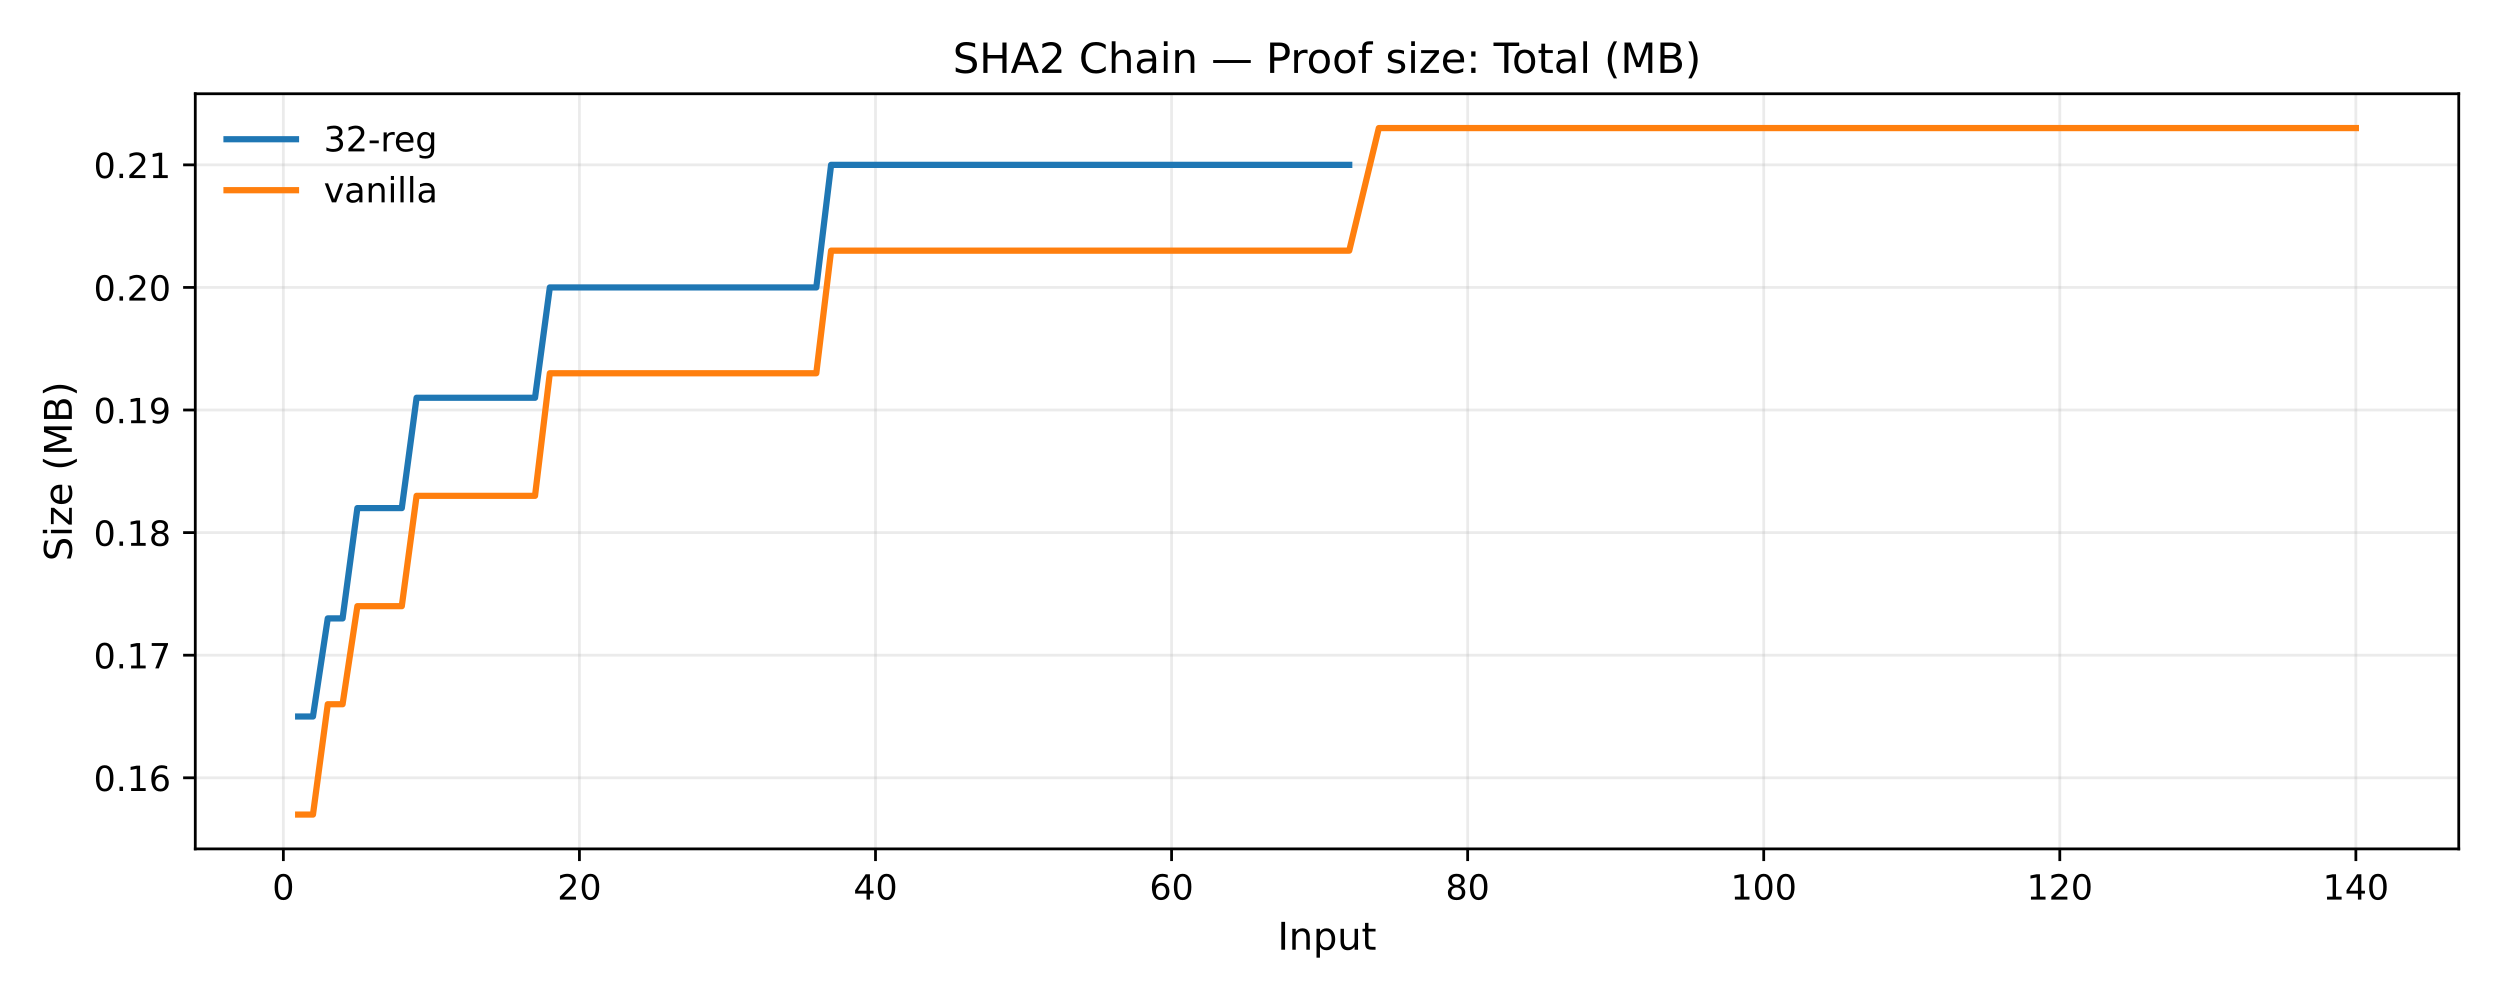
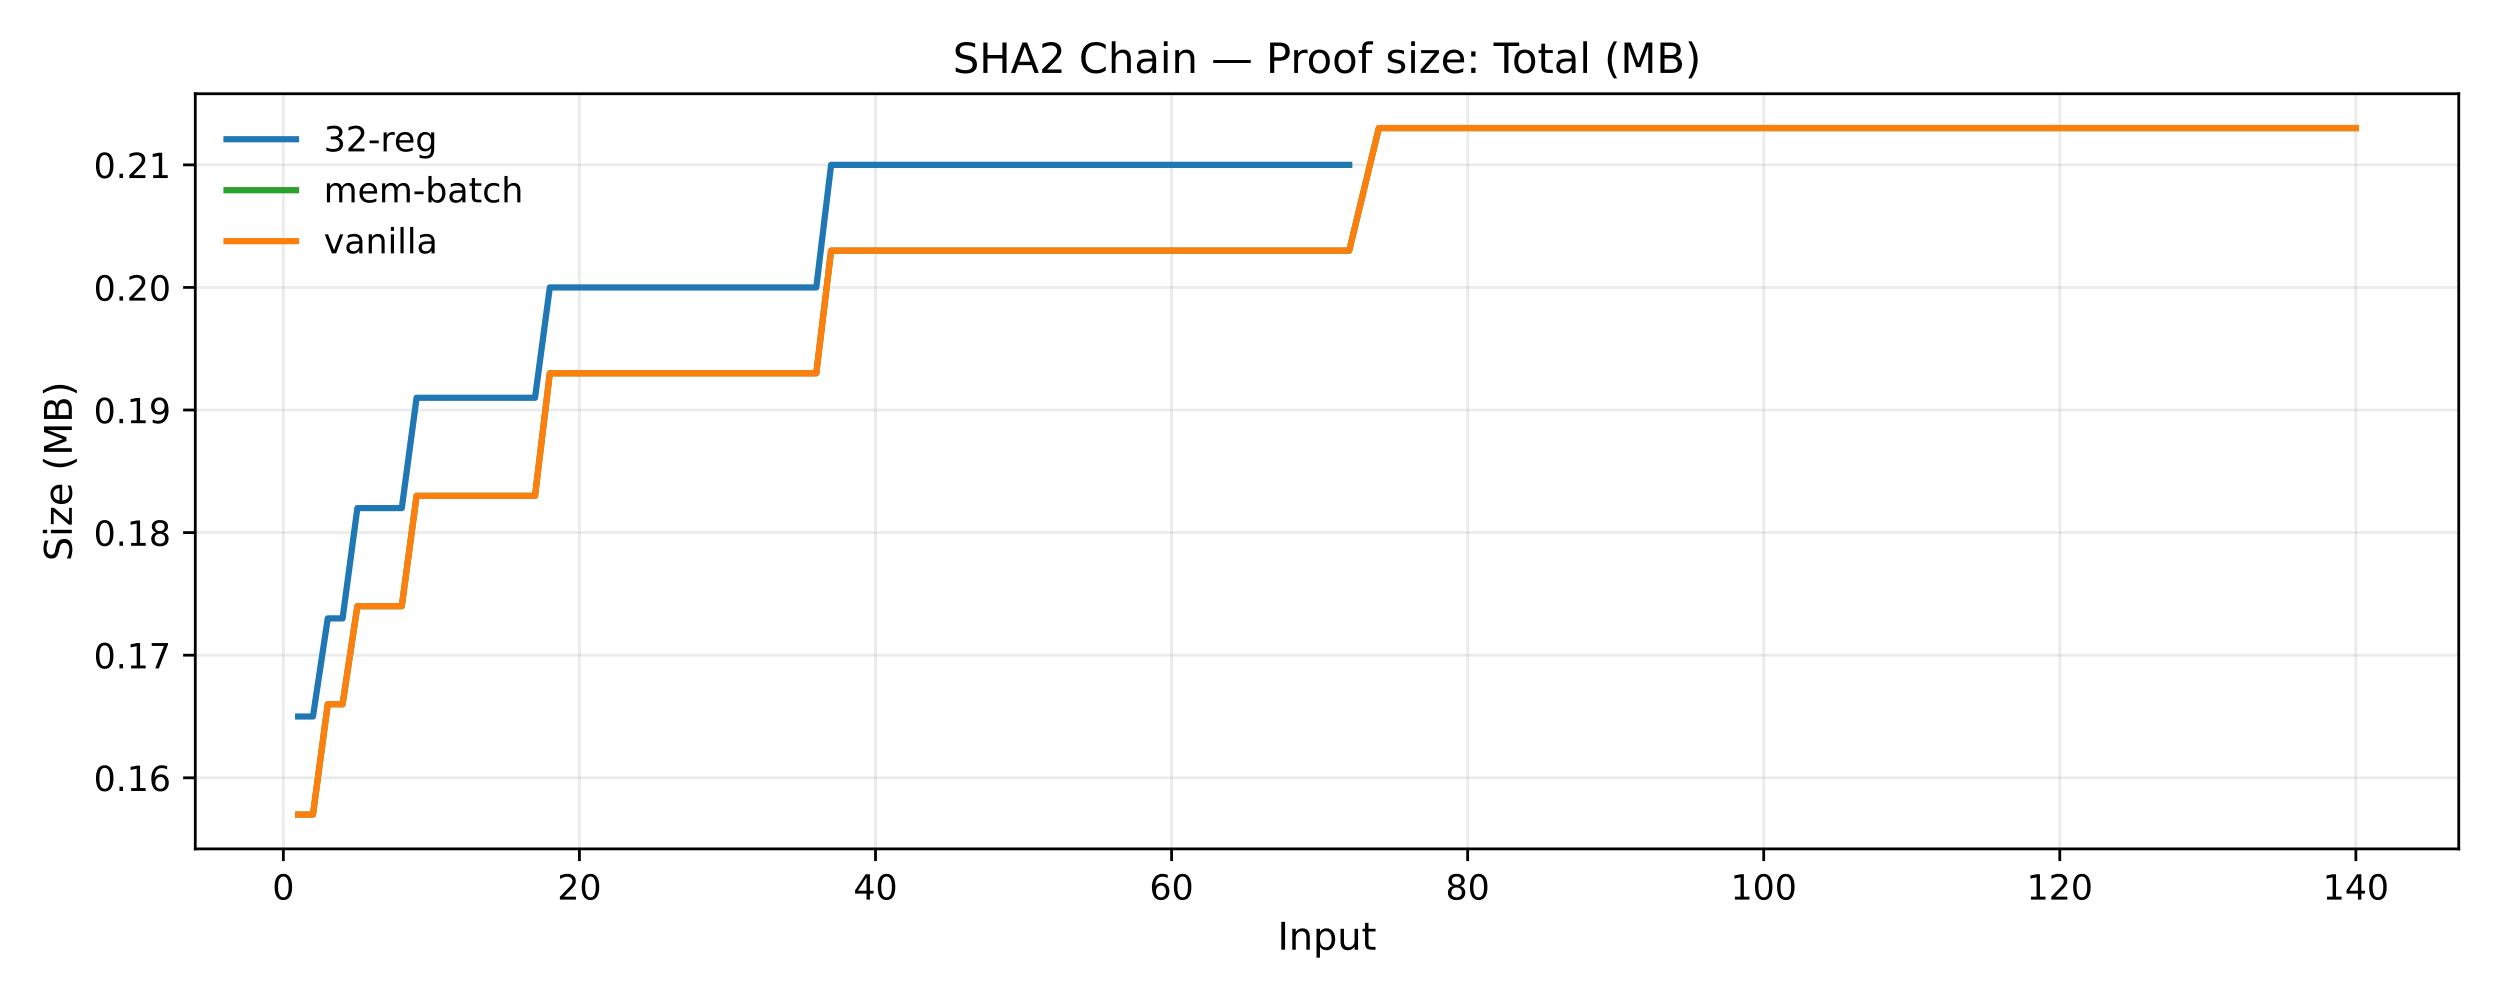
<svg xmlns="http://www.w3.org/2000/svg" xmlns:xlink="http://www.w3.org/1999/xlink" width="720pt" height="288pt" viewBox="0 0 720 288" version="1.1">
  <defs>
    <style type="text/css">*{stroke-linejoin: round; stroke-linecap: butt}</style>
  </defs>
  <g id="figure_1">
    <g id="patch_1">
      <path d="M 0 288  L 720 288  L 720 0  L 0 0  z " style="fill: #ffffff" />
    </g>
    <g id="axes_1">
      <g id="patch_2">
        <path d="M 56.24 244.48  L 708.12 244.48  L 708.12 27  L 56.24 27  z " style="fill: #ffffff" />
      </g>
      <g id="matplotlib.axis_1">
        <g id="xtick_1">
          <g id="line2d_1">
-             <path d="M 81.607 244.48  L 81.607 27  " clip-path="url(#pc85ba1d9b6)" style="fill: none; stroke: #b0b0b0; stroke-opacity: 0.25; stroke-width: 0.8; stroke-linecap: square" />
+             <path d="M 81.607 244.48  L 81.607 27  " clip-path="url(#pb0a3f35565)" style="fill: none; stroke: #b0b0b0; stroke-opacity: 0.25; stroke-width: 0.8; stroke-linecap: square" />
          </g>
          <g id="line2d_2">
            <defs>
-               <path id="m4082e21db7" d="M 0 0  L 0 3.5  " style="stroke: #000000; stroke-width: 0.8" />
-             </defs>
-             <g>
-               <use xlink:href="#m4082e21db7" x="81.607" y="244.48" style="stroke: #000000; stroke-width: 0.8" />
+               <path id="mce5a89a8a6" d="M 0 0  L 0 3.5  " style="stroke: #000000; stroke-width: 0.8" />
+             </defs>
+             <g>
+               <use xlink:href="#mce5a89a8a6" x="81.607" y="244.48" style="stroke: #000000; stroke-width: 0.8" />
            </g>
          </g>
          <g id="text_1">
            <g transform="translate(78.42622 259.0784) scale(0.1 -0.1)">
              <defs>
                <path id="DejaVuSans-30" d="M 2034 4250  Q 1547 4250 1301 3770  Q 1056 3291 1056 2328  Q 1056 1369 1301 889  Q 1547 409 2034 409  Q 2525 409 2770 889  Q 3016 1369 3016 2328  Q 3016 3291 2770 3770  Q 2525 4250 2034 4250  z M 2034 4750  Q 2819 4750 3233 4129  Q 3647 3509 3647 2328  Q 3647 1150 3233 529  Q 2819 -91 2034 -91  Q 1250 -91 836 529  Q 422 1150 422 2328  Q 422 3509 836 4129  Q 1250 4750 2034 4750  z " transform="scale(0.015625)" />
              </defs>
              <use xlink:href="#DejaVuSans-30" />
            </g>
          </g>
        </g>
        <g id="xtick_2">
          <g id="line2d_3">
-             <path d="M 166.876 244.48  L 166.876 27  " clip-path="url(#pc85ba1d9b6)" style="fill: none; stroke: #b0b0b0; stroke-opacity: 0.25; stroke-width: 0.8; stroke-linecap: square" />
+             <path d="M 166.876 244.48  L 166.876 27  " clip-path="url(#pb0a3f35565)" style="fill: none; stroke: #b0b0b0; stroke-opacity: 0.25; stroke-width: 0.8; stroke-linecap: square" />
          </g>
          <g id="line2d_4">
            <g>
-               <use xlink:href="#m4082e21db7" x="166.876" y="244.48" style="stroke: #000000; stroke-width: 0.8" />
+               <use xlink:href="#mce5a89a8a6" x="166.876" y="244.48" style="stroke: #000000; stroke-width: 0.8" />
            </g>
          </g>
          <g id="text_2">
            <g transform="translate(160.5138 259.0784) scale(0.1 -0.1)">
              <defs>
                <path id="DejaVuSans-32" d="M 1228 531  L 3431 531  L 3431 0  L 469 0  L 469 531  Q 828 903 1448 1529  Q 2069 2156 2228 2338  Q 2531 2678 2651 2914  Q 2772 3150 2772 3378  Q 2772 3750 2511 3984  Q 2250 4219 1831 4219  Q 1534 4219 1204 4116  Q 875 4013 500 3803  L 500 4441  Q 881 4594 1212 4672  Q 1544 4750 1819 4750  Q 2544 4750 2975 4387  Q 3406 4025 3406 3419  Q 3406 3131 3298 2873  Q 3191 2616 2906 2266  Q 2828 2175 2409 1742  Q 1991 1309 1228 531  z " transform="scale(0.015625)" />
              </defs>
              <use xlink:href="#DejaVuSans-32" />
              <use xlink:href="#DejaVuSans-30" transform="translate(63.62305 0)" />
            </g>
          </g>
        </g>
        <g id="xtick_3">
          <g id="line2d_5">
-             <path d="M 252.145 244.48  L 252.145 27  " clip-path="url(#pc85ba1d9b6)" style="fill: none; stroke: #b0b0b0; stroke-opacity: 0.25; stroke-width: 0.8; stroke-linecap: square" />
+             <path d="M 252.145 244.48  L 252.145 27  " clip-path="url(#pb0a3f35565)" style="fill: none; stroke: #b0b0b0; stroke-opacity: 0.25; stroke-width: 0.8; stroke-linecap: square" />
          </g>
          <g id="line2d_6">
            <g>
-               <use xlink:href="#m4082e21db7" x="252.145" y="244.48" style="stroke: #000000; stroke-width: 0.8" />
+               <use xlink:href="#mce5a89a8a6" x="252.145" y="244.48" style="stroke: #000000; stroke-width: 0.8" />
            </g>
          </g>
          <g id="text_3">
            <g transform="translate(245.7826 259.0784) scale(0.1 -0.1)">
              <defs>
                <path id="DejaVuSans-34" d="M 2419 4116  L 825 1625  L 2419 1625  L 2419 4116  z M 2253 4666  L 3047 4666  L 3047 1625  L 3713 1625  L 3713 1100  L 3047 1100  L 3047 0  L 2419 0  L 2419 1100  L 313 1100  L 313 1709  L 2253 4666  z " transform="scale(0.015625)" />
              </defs>
              <use xlink:href="#DejaVuSans-34" />
              <use xlink:href="#DejaVuSans-30" transform="translate(63.62305 0)" />
            </g>
          </g>
        </g>
        <g id="xtick_4">
          <g id="line2d_7">
-             <path d="M 337.414 244.48  L 337.414 27  " clip-path="url(#pc85ba1d9b6)" style="fill: none; stroke: #b0b0b0; stroke-opacity: 0.25; stroke-width: 0.8; stroke-linecap: square" />
+             <path d="M 337.414 244.48  L 337.414 27  " clip-path="url(#pb0a3f35565)" style="fill: none; stroke: #b0b0b0; stroke-opacity: 0.25; stroke-width: 0.8; stroke-linecap: square" />
          </g>
          <g id="line2d_8">
            <g>
-               <use xlink:href="#m4082e21db7" x="337.414" y="244.48" style="stroke: #000000; stroke-width: 0.8" />
+               <use xlink:href="#mce5a89a8a6" x="337.414" y="244.48" style="stroke: #000000; stroke-width: 0.8" />
            </g>
          </g>
          <g id="text_4">
            <g transform="translate(331.0514 259.0784) scale(0.1 -0.1)">
              <defs>
                <path id="DejaVuSans-36" d="M 2113 2584  Q 1688 2584 1439 2293  Q 1191 2003 1191 1497  Q 1191 994 1439 701  Q 1688 409 2113 409  Q 2538 409 2786 701  Q 3034 994 3034 1497  Q 3034 2003 2786 2293  Q 2538 2584 2113 2584  z M 3366 4563  L 3366 3988  Q 3128 4100 2886 4159  Q 2644 4219 2406 4219  Q 1781 4219 1451 3797  Q 1122 3375 1075 2522  Q 1259 2794 1537 2939  Q 1816 3084 2150 3084  Q 2853 3084 3261 2657  Q 3669 2231 3669 1497  Q 3669 778 3244 343  Q 2819 -91 2113 -91  Q 1303 -91 875 529  Q 447 1150 447 2328  Q 447 3434 972 4092  Q 1497 4750 2381 4750  Q 2619 4750 2861 4703  Q 3103 4656 3366 4563  z " transform="scale(0.015625)" />
              </defs>
              <use xlink:href="#DejaVuSans-36" />
              <use xlink:href="#DejaVuSans-30" transform="translate(63.62305 0)" />
            </g>
          </g>
        </g>
        <g id="xtick_5">
          <g id="line2d_9">
-             <path d="M 422.683 244.48  L 422.683 27  " clip-path="url(#pc85ba1d9b6)" style="fill: none; stroke: #b0b0b0; stroke-opacity: 0.25; stroke-width: 0.8; stroke-linecap: square" />
+             <path d="M 422.683 244.48  L 422.683 27  " clip-path="url(#pb0a3f35565)" style="fill: none; stroke: #b0b0b0; stroke-opacity: 0.25; stroke-width: 0.8; stroke-linecap: square" />
          </g>
          <g id="line2d_10">
            <g>
-               <use xlink:href="#m4082e21db7" x="422.683" y="244.48" style="stroke: #000000; stroke-width: 0.8" />
+               <use xlink:href="#mce5a89a8a6" x="422.683" y="244.48" style="stroke: #000000; stroke-width: 0.8" />
            </g>
          </g>
          <g id="text_5">
            <g transform="translate(416.3202 259.0784) scale(0.1 -0.1)">
              <defs>
                <path id="DejaVuSans-38" d="M 2034 2216  Q 1584 2216 1326 1975  Q 1069 1734 1069 1313  Q 1069 891 1326 650  Q 1584 409 2034 409  Q 2484 409 2743 651  Q 3003 894 3003 1313  Q 3003 1734 2745 1975  Q 2488 2216 2034 2216  z M 1403 2484  Q 997 2584 770 2862  Q 544 3141 544 3541  Q 544 4100 942 4425  Q 1341 4750 2034 4750  Q 2731 4750 3128 4425  Q 3525 4100 3525 3541  Q 3525 3141 3298 2862  Q 3072 2584 2669 2484  Q 3125 2378 3379 2068  Q 3634 1759 3634 1313  Q 3634 634 3220 271  Q 2806 -91 2034 -91  Q 1263 -91 848 271  Q 434 634 434 1313  Q 434 1759 690 2068  Q 947 2378 1403 2484  z M 1172 3481  Q 1172 3119 1398 2916  Q 1625 2713 2034 2713  Q 2441 2713 2670 2916  Q 2900 3119 2900 3481  Q 2900 3844 2670 4047  Q 2441 4250 2034 4250  Q 1625 4250 1398 4047  Q 1172 3844 1172 3481  z " transform="scale(0.015625)" />
              </defs>
              <use xlink:href="#DejaVuSans-38" />
              <use xlink:href="#DejaVuSans-30" transform="translate(63.62305 0)" />
            </g>
          </g>
        </g>
        <g id="xtick_6">
          <g id="line2d_11">
-             <path d="M 507.951 244.48  L 507.951 27  " clip-path="url(#pc85ba1d9b6)" style="fill: none; stroke: #b0b0b0; stroke-opacity: 0.25; stroke-width: 0.8; stroke-linecap: square" />
+             <path d="M 507.951 244.48  L 507.951 27  " clip-path="url(#pb0a3f35565)" style="fill: none; stroke: #b0b0b0; stroke-opacity: 0.25; stroke-width: 0.8; stroke-linecap: square" />
          </g>
          <g id="line2d_12">
            <g>
-               <use xlink:href="#m4082e21db7" x="507.951" y="244.48" style="stroke: #000000; stroke-width: 0.8" />
+               <use xlink:href="#mce5a89a8a6" x="507.951" y="244.48" style="stroke: #000000; stroke-width: 0.8" />
            </g>
          </g>
          <g id="text_6">
            <g transform="translate(498.4077 259.0784) scale(0.1 -0.1)">
              <defs>
                <path id="DejaVuSans-31" d="M 794 531  L 1825 531  L 1825 4091  L 703 3866  L 703 4441  L 1819 4666  L 2450 4666  L 2450 531  L 3481 531  L 3481 0  L 794 0  L 794 531  z " transform="scale(0.015625)" />
              </defs>
              <use xlink:href="#DejaVuSans-31" />
              <use xlink:href="#DejaVuSans-30" transform="translate(63.62305 0)" />
              <use xlink:href="#DejaVuSans-30" transform="translate(127.2461 0)" />
            </g>
          </g>
        </g>
        <g id="xtick_7">
          <g id="line2d_13">
-             <path d="M 593.22 244.48  L 593.22 27  " clip-path="url(#pc85ba1d9b6)" style="fill: none; stroke: #b0b0b0; stroke-opacity: 0.25; stroke-width: 0.8; stroke-linecap: square" />
+             <path d="M 593.22 244.48  L 593.22 27  " clip-path="url(#pb0a3f35565)" style="fill: none; stroke: #b0b0b0; stroke-opacity: 0.25; stroke-width: 0.8; stroke-linecap: square" />
          </g>
          <g id="line2d_14">
            <g>
-               <use xlink:href="#m4082e21db7" x="593.22" y="244.48" style="stroke: #000000; stroke-width: 0.8" />
+               <use xlink:href="#mce5a89a8a6" x="593.22" y="244.48" style="stroke: #000000; stroke-width: 0.8" />
            </g>
          </g>
          <g id="text_7">
            <g transform="translate(583.6765 259.0784) scale(0.1 -0.1)">
              <use xlink:href="#DejaVuSans-31" />
              <use xlink:href="#DejaVuSans-32" transform="translate(63.62305 0)" />
              <use xlink:href="#DejaVuSans-30" transform="translate(127.2461 0)" />
            </g>
          </g>
        </g>
        <g id="xtick_8">
          <g id="line2d_15">
-             <path d="M 678.489 244.48  L 678.489 27  " clip-path="url(#pc85ba1d9b6)" style="fill: none; stroke: #b0b0b0; stroke-opacity: 0.25; stroke-width: 0.8; stroke-linecap: square" />
+             <path d="M 678.489 244.48  L 678.489 27  " clip-path="url(#pb0a3f35565)" style="fill: none; stroke: #b0b0b0; stroke-opacity: 0.25; stroke-width: 0.8; stroke-linecap: square" />
          </g>
          <g id="line2d_16">
            <g>
-               <use xlink:href="#m4082e21db7" x="678.489" y="244.48" style="stroke: #000000; stroke-width: 0.8" />
+               <use xlink:href="#mce5a89a8a6" x="678.489" y="244.48" style="stroke: #000000; stroke-width: 0.8" />
            </g>
          </g>
          <g id="text_8">
            <g transform="translate(668.9453 259.0784) scale(0.1 -0.1)">
              <use xlink:href="#DejaVuSans-31" />
              <use xlink:href="#DejaVuSans-34" transform="translate(63.62305 0)" />
              <use xlink:href="#DejaVuSans-30" transform="translate(127.2461 0)" />
            </g>
          </g>
        </g>
        <g id="text_9">
          <g transform="translate(367.9384 273.5164) scale(0.11 -0.11)">
            <defs>
              <path id="DejaVuSans-49" d="M 628 4666  L 1259 4666  L 1259 0  L 628 0  L 628 4666  z " transform="scale(0.015625)" />
              <path id="DejaVuSans-6e" d="M 3513 2113  L 3513 0  L 2938 0  L 2938 2094  Q 2938 2591 2744 2837  Q 2550 3084 2163 3084  Q 1697 3084 1428 2787  Q 1159 2491 1159 1978  L 1159 0  L 581 0  L 581 3500  L 1159 3500  L 1159 2956  Q 1366 3272 1645 3428  Q 1925 3584 2291 3584  Q 2894 3584 3203 3211  Q 3513 2838 3513 2113  z " transform="scale(0.015625)" />
              <path id="DejaVuSans-70" d="M 1159 525  L 1159 -1331  L 581 -1331  L 581 3500  L 1159 3500  L 1159 2969  Q 1341 3281 1617 3432  Q 1894 3584 2278 3584  Q 2916 3584 3314 3078  Q 3713 2572 3713 1747  Q 3713 922 3314 415  Q 2916 -91 2278 -91  Q 1894 -91 1617 61  Q 1341 213 1159 525  z M 3116 1747  Q 3116 2381 2855 2742  Q 2594 3103 2138 3103  Q 1681 3103 1420 2742  Q 1159 2381 1159 1747  Q 1159 1113 1420 752  Q 1681 391 2138 391  Q 2594 391 2855 752  Q 3116 1113 3116 1747  z " transform="scale(0.015625)" />
              <path id="DejaVuSans-75" d="M 544 1381  L 544 3500  L 1119 3500  L 1119 1403  Q 1119 906 1312 657  Q 1506 409 1894 409  Q 2359 409 2629 706  Q 2900 1003 2900 1516  L 2900 3500  L 3475 3500  L 3475 0  L 2900 0  L 2900 538  Q 2691 219 2414 64  Q 2138 -91 1772 -91  Q 1169 -91 856 284  Q 544 659 544 1381  z M 1991 3584  L 1991 3584  z " transform="scale(0.015625)" />
              <path id="DejaVuSans-74" d="M 1172 4494  L 1172 3500  L 2356 3500  L 2356 3053  L 1172 3053  L 1172 1153  Q 1172 725 1289 603  Q 1406 481 1766 481  L 2356 481  L 2356 0  L 1766 0  Q 1100 0 847 248  Q 594 497 594 1153  L 594 3053  L 172 3053  L 172 3500  L 594 3500  L 594 4494  L 1172 4494  z " transform="scale(0.015625)" />
            </defs>
            <use xlink:href="#DejaVuSans-49" />
            <use xlink:href="#DejaVuSans-6e" transform="translate(29.49219 0)" />
            <use xlink:href="#DejaVuSans-70" transform="translate(92.87109 0)" />
            <use xlink:href="#DejaVuSans-75" transform="translate(156.3477 0)" />
            <use xlink:href="#DejaVuSans-74" transform="translate(219.7266 0)" />
          </g>
        </g>
      </g>
      <g id="matplotlib.axis_2">
        <g id="ytick_1">
          <g id="line2d_17">
-             <path d="M 56.24 224.003  L 708.12 224.003  " clip-path="url(#pc85ba1d9b6)" style="fill: none; stroke: #b0b0b0; stroke-opacity: 0.25; stroke-width: 0.8; stroke-linecap: square" />
+             <path d="M 56.24 224.003  L 708.12 224.003  " clip-path="url(#pb0a3f35565)" style="fill: none; stroke: #b0b0b0; stroke-opacity: 0.25; stroke-width: 0.8; stroke-linecap: square" />
          </g>
          <g id="line2d_18">
            <defs>
-               <path id="mc8835ad485" d="M 0 0  L -3.5 0  " style="stroke: #000000; stroke-width: 0.8" />
-             </defs>
-             <g>
-               <use xlink:href="#mc8835ad485" x="56.24" y="224.003" style="stroke: #000000; stroke-width: 0.8" />
+               <path id="mf074431d1c" d="M 0 0  L -3.5 0  " style="stroke: #000000; stroke-width: 0.8" />
+             </defs>
+             <g>
+               <use xlink:href="#mf074431d1c" x="56.24" y="224.003" style="stroke: #000000; stroke-width: 0.8" />
            </g>
          </g>
          <g id="text_10">
            <g transform="translate(26.97437 227.8022) scale(0.1 -0.1)">
              <defs>
                <path id="DejaVuSans-2e" d="M 684 794  L 1344 794  L 1344 0  L 684 0  L 684 794  z " transform="scale(0.015625)" />
              </defs>
              <use xlink:href="#DejaVuSans-30" />
              <use xlink:href="#DejaVuSans-2e" transform="translate(63.62305 0)" />
              <use xlink:href="#DejaVuSans-31" transform="translate(95.41016 0)" />
              <use xlink:href="#DejaVuSans-36" transform="translate(159.0332 0)" />
            </g>
          </g>
        </g>
        <g id="ytick_2">
          <g id="line2d_19">
-             <path d="M 56.24 188.698  L 708.12 188.698  " clip-path="url(#pc85ba1d9b6)" style="fill: none; stroke: #b0b0b0; stroke-opacity: 0.25; stroke-width: 0.8; stroke-linecap: square" />
+             <path d="M 56.24 188.698  L 708.12 188.698  " clip-path="url(#pb0a3f35565)" style="fill: none; stroke: #b0b0b0; stroke-opacity: 0.25; stroke-width: 0.8; stroke-linecap: square" />
          </g>
          <g id="line2d_20">
            <g>
-               <use xlink:href="#mc8835ad485" x="56.24" y="188.698" style="stroke: #000000; stroke-width: 0.8" />
+               <use xlink:href="#mf074431d1c" x="56.24" y="188.698" style="stroke: #000000; stroke-width: 0.8" />
            </g>
          </g>
          <g id="text_11">
            <g transform="translate(26.97437 192.497) scale(0.1 -0.1)">
              <defs>
                <path id="DejaVuSans-37" d="M 525 4666  L 3525 4666  L 3525 4397  L 1831 0  L 1172 0  L 2766 4134  L 525 4134  L 525 4666  z " transform="scale(0.015625)" />
              </defs>
              <use xlink:href="#DejaVuSans-30" />
              <use xlink:href="#DejaVuSans-2e" transform="translate(63.62305 0)" />
              <use xlink:href="#DejaVuSans-31" transform="translate(95.41016 0)" />
              <use xlink:href="#DejaVuSans-37" transform="translate(159.0332 0)" />
            </g>
          </g>
        </g>
        <g id="ytick_3">
          <g id="line2d_21">
-             <path d="M 56.24 153.393  L 708.12 153.393  " clip-path="url(#pc85ba1d9b6)" style="fill: none; stroke: #b0b0b0; stroke-opacity: 0.25; stroke-width: 0.8; stroke-linecap: square" />
+             <path d="M 56.24 153.393  L 708.12 153.393  " clip-path="url(#pb0a3f35565)" style="fill: none; stroke: #b0b0b0; stroke-opacity: 0.25; stroke-width: 0.8; stroke-linecap: square" />
          </g>
          <g id="line2d_22">
            <g>
-               <use xlink:href="#mc8835ad485" x="56.24" y="153.393" style="stroke: #000000; stroke-width: 0.8" />
+               <use xlink:href="#mf074431d1c" x="56.24" y="153.393" style="stroke: #000000; stroke-width: 0.8" />
            </g>
          </g>
          <g id="text_12">
            <g transform="translate(26.97437 157.1918) scale(0.1 -0.1)">
              <use xlink:href="#DejaVuSans-30" />
              <use xlink:href="#DejaVuSans-2e" transform="translate(63.62305 0)" />
              <use xlink:href="#DejaVuSans-31" transform="translate(95.41016 0)" />
              <use xlink:href="#DejaVuSans-38" transform="translate(159.0332 0)" />
            </g>
          </g>
        </g>
        <g id="ytick_4">
          <g id="line2d_23">
-             <path d="M 56.24 118.087  L 708.12 118.087  " clip-path="url(#pc85ba1d9b6)" style="fill: none; stroke: #b0b0b0; stroke-opacity: 0.25; stroke-width: 0.8; stroke-linecap: square" />
+             <path d="M 56.24 118.087  L 708.12 118.087  " clip-path="url(#pb0a3f35565)" style="fill: none; stroke: #b0b0b0; stroke-opacity: 0.25; stroke-width: 0.8; stroke-linecap: square" />
          </g>
          <g id="line2d_24">
            <g>
-               <use xlink:href="#mc8835ad485" x="56.24" y="118.087" style="stroke: #000000; stroke-width: 0.8" />
+               <use xlink:href="#mf074431d1c" x="56.24" y="118.087" style="stroke: #000000; stroke-width: 0.8" />
            </g>
          </g>
          <g id="text_13">
            <g transform="translate(26.97437 121.8866) scale(0.1 -0.1)">
              <defs>
                <path id="DejaVuSans-39" d="M 703 97  L 703 672  Q 941 559 1184 500  Q 1428 441 1663 441  Q 2288 441 2617 861  Q 2947 1281 2994 2138  Q 2813 1869 2534 1725  Q 2256 1581 1919 1581  Q 1219 1581 811 2004  Q 403 2428 403 3163  Q 403 3881 828 4315  Q 1253 4750 1959 4750  Q 2769 4750 3195 4129  Q 3622 3509 3622 2328  Q 3622 1225 3098 567  Q 2575 -91 1691 -91  Q 1453 -91 1209 -44  Q 966 3 703 97  z M 1959 2075  Q 2384 2075 2632 2365  Q 2881 2656 2881 3163  Q 2881 3666 2632 3958  Q 2384 4250 1959 4250  Q 1534 4250 1286 3958  Q 1038 3666 1038 3163  Q 1038 2656 1286 2365  Q 1534 2075 1959 2075  z " transform="scale(0.015625)" />
              </defs>
              <use xlink:href="#DejaVuSans-30" />
              <use xlink:href="#DejaVuSans-2e" transform="translate(63.62305 0)" />
              <use xlink:href="#DejaVuSans-31" transform="translate(95.41016 0)" />
              <use xlink:href="#DejaVuSans-39" transform="translate(159.0332 0)" />
            </g>
          </g>
        </g>
        <g id="ytick_5">
          <g id="line2d_25">
-             <path d="M 56.24 82.782  L 708.12 82.782  " clip-path="url(#pc85ba1d9b6)" style="fill: none; stroke: #b0b0b0; stroke-opacity: 0.25; stroke-width: 0.8; stroke-linecap: square" />
+             <path d="M 56.24 82.782  L 708.12 82.782  " clip-path="url(#pb0a3f35565)" style="fill: none; stroke: #b0b0b0; stroke-opacity: 0.25; stroke-width: 0.8; stroke-linecap: square" />
          </g>
          <g id="line2d_26">
            <g>
-               <use xlink:href="#mc8835ad485" x="56.24" y="82.782" style="stroke: #000000; stroke-width: 0.8" />
+               <use xlink:href="#mf074431d1c" x="56.24" y="82.782" style="stroke: #000000; stroke-width: 0.8" />
            </g>
          </g>
          <g id="text_14">
            <g transform="translate(26.97437 86.58143) scale(0.1 -0.1)">
              <use xlink:href="#DejaVuSans-30" />
              <use xlink:href="#DejaVuSans-2e" transform="translate(63.62305 0)" />
              <use xlink:href="#DejaVuSans-32" transform="translate(95.41016 0)" />
              <use xlink:href="#DejaVuSans-30" transform="translate(159.0332 0)" />
            </g>
          </g>
        </g>
        <g id="ytick_6">
          <g id="line2d_27">
-             <path d="M 56.24 47.477  L 708.12 47.477  " clip-path="url(#pc85ba1d9b6)" style="fill: none; stroke: #b0b0b0; stroke-opacity: 0.25; stroke-width: 0.8; stroke-linecap: square" />
+             <path d="M 56.24 47.477  L 708.12 47.477  " clip-path="url(#pb0a3f35565)" style="fill: none; stroke: #b0b0b0; stroke-opacity: 0.25; stroke-width: 0.8; stroke-linecap: square" />
          </g>
          <g id="line2d_28">
            <g>
-               <use xlink:href="#mc8835ad485" x="56.24" y="47.477" style="stroke: #000000; stroke-width: 0.8" />
+               <use xlink:href="#mf074431d1c" x="56.24" y="47.477" style="stroke: #000000; stroke-width: 0.8" />
            </g>
          </g>
          <g id="text_15">
            <g transform="translate(26.97437 51.27623) scale(0.1 -0.1)">
              <use xlink:href="#DejaVuSans-30" />
              <use xlink:href="#DejaVuSans-2e" transform="translate(63.62305 0)" />
              <use xlink:href="#DejaVuSans-32" transform="translate(95.41016 0)" />
              <use xlink:href="#DejaVuSans-31" transform="translate(159.0332 0)" />
            </g>
          </g>
        </g>
        <g id="text_16">
          <g transform="translate(20.68672 161.5891) rotate(-90) scale(0.11 -0.11)">
            <defs>
              <path id="DejaVuSans-53" d="M 3425 4513  L 3425 3897  Q 3066 4069 2747 4153  Q 2428 4238 2131 4238  Q 1616 4238 1336 4038  Q 1056 3838 1056 3469  Q 1056 3159 1242 3001  Q 1428 2844 1947 2747  L 2328 2669  Q 3034 2534 3370 2195  Q 3706 1856 3706 1288  Q 3706 609 3251 259  Q 2797 -91 1919 -91  Q 1588 -91 1214 -16  Q 841 59 441 206  L 441 856  Q 825 641 1194 531  Q 1563 422 1919 422  Q 2459 422 2753 634  Q 3047 847 3047 1241  Q 3047 1584 2836 1778  Q 2625 1972 2144 2069  L 1759 2144  Q 1053 2284 737 2584  Q 422 2884 422 3419  Q 422 4038 858 4394  Q 1294 4750 2059 4750  Q 2388 4750 2728 4690  Q 3069 4631 3425 4513  z " transform="scale(0.015625)" />
              <path id="DejaVuSans-69" d="M 603 3500  L 1178 3500  L 1178 0  L 603 0  L 603 3500  z M 603 4863  L 1178 4863  L 1178 4134  L 603 4134  L 603 4863  z " transform="scale(0.015625)" />
              <path id="DejaVuSans-7a" d="M 353 3500  L 3084 3500  L 3084 2975  L 922 459  L 3084 459  L 3084 0  L 275 0  L 275 525  L 2438 3041  L 353 3041  L 353 3500  z " transform="scale(0.015625)" />
              <path id="DejaVuSans-65" d="M 3597 1894  L 3597 1613  L 953 1613  Q 991 1019 1311 708  Q 1631 397 2203 397  Q 2534 397 2845 478  Q 3156 559 3463 722  L 3463 178  Q 3153 47 2828 -22  Q 2503 -91 2169 -91  Q 1331 -91 842 396  Q 353 884 353 1716  Q 353 2575 817 3079  Q 1281 3584 2069 3584  Q 2775 3584 3186 3129  Q 3597 2675 3597 1894  z M 3022 2063  Q 3016 2534 2758 2815  Q 2500 3097 2075 3097  Q 1594 3097 1305 2825  Q 1016 2553 972 2059  L 3022 2063  z " transform="scale(0.015625)" />
              <path id="DejaVuSans-20" transform="scale(0.015625)" />
              <path id="DejaVuSans-28" d="M 1984 4856  Q 1566 4138 1362 3434  Q 1159 2731 1159 2009  Q 1159 1288 1364 580  Q 1569 -128 1984 -844  L 1484 -844  Q 1016 -109 783 600  Q 550 1309 550 2009  Q 550 2706 781 3412  Q 1013 4119 1484 4856  L 1984 4856  z " transform="scale(0.015625)" />
              <path id="DejaVuSans-4d" d="M 628 4666  L 1569 4666  L 2759 1491  L 3956 4666  L 4897 4666  L 4897 0  L 4281 0  L 4281 4097  L 3078 897  L 2444 897  L 1241 4097  L 1241 0  L 628 0  L 628 4666  z " transform="scale(0.015625)" />
              <path id="DejaVuSans-42" d="M 1259 2228  L 1259 519  L 2272 519  Q 2781 519 3026 730  Q 3272 941 3272 1375  Q 3272 1813 3026 2020  Q 2781 2228 2272 2228  L 1259 2228  z M 1259 4147  L 1259 2741  L 2194 2741  Q 2656 2741 2882 2914  Q 3109 3088 3109 3444  Q 3109 3797 2882 3972  Q 2656 4147 2194 4147  L 1259 4147  z M 628 4666  L 2241 4666  Q 2963 4666 3353 4366  Q 3744 4066 3744 3513  Q 3744 3084 3544 2831  Q 3344 2578 2956 2516  Q 3422 2416 3680 2098  Q 3938 1781 3938 1306  Q 3938 681 3513 340  Q 3088 0 2303 0  L 628 0  L 628 4666  z " transform="scale(0.015625)" />
              <path id="DejaVuSans-29" d="M 513 4856  L 1013 4856  Q 1481 4119 1714 3412  Q 1947 2706 1947 2009  Q 1947 1309 1714 600  Q 1481 -109 1013 -844  L 513 -844  Q 928 -128 1133 580  Q 1338 1288 1338 2009  Q 1338 2731 1133 3434  Q 928 4138 513 4856  z " transform="scale(0.015625)" />
            </defs>
            <use xlink:href="#DejaVuSans-53" />
            <use xlink:href="#DejaVuSans-69" transform="translate(63.47656 0)" />
            <use xlink:href="#DejaVuSans-7a" transform="translate(91.25977 0)" />
            <use xlink:href="#DejaVuSans-65" transform="translate(143.75 0)" />
            <use xlink:href="#DejaVuSans-20" transform="translate(205.2734 0)" />
            <use xlink:href="#DejaVuSans-28" transform="translate(237.0605 0)" />
            <use xlink:href="#DejaVuSans-4d" transform="translate(276.0742 0)" />
            <use xlink:href="#DejaVuSans-42" transform="translate(362.3535 0)" />
            <use xlink:href="#DejaVuSans-29" transform="translate(430.957 0)" />
          </g>
        </g>
      </g>
      <g id="line2d_29">
-         <path d="M 85.871 206.35  L 90.134 206.35  L 94.398 178.106  L 98.661 178.106  L 102.925 146.332  L 107.188 146.332  L 111.452 146.332  L 115.715 146.332  L 119.978 114.557  L 124.242 114.557  L 128.505 114.557  L 132.769 114.557  L 137.032 114.557  L 141.296 114.557  L 145.559 114.557  L 149.823 114.557  L 154.086 114.557  L 158.349 82.782  L 162.613 82.782  L 166.876 82.782  L 171.14 82.782  L 175.403 82.782  L 179.667 82.782  L 183.93 82.782  L 188.193 82.782  L 192.457 82.782  L 196.72 82.782  L 200.984 82.782  L 205.247 82.782  L 209.511 82.782  L 213.774 82.782  L 218.038 82.782  L 222.301 82.782  L 226.564 82.782  L 230.828 82.782  L 235.091 82.782  L 239.355 47.477  L 243.618 47.477  L 247.882 47.477  L 252.145 47.477  L 256.409 47.477  L 260.672 47.477  L 264.935 47.477  L 269.199 47.477  L 273.462 47.477  L 277.726 47.477  L 281.989 47.477  L 286.253 47.477  L 290.516 47.477  L 294.779 47.477  L 303.306 47.477  L 311.833 47.477  L 320.36 47.477  L 328.887 47.477  L 337.414 47.477  L 345.941 47.477  L 354.468 47.477  L 362.995 47.477  L 371.521 47.477  L 380.048 47.477  L 388.575 47.477  " clip-path="url(#pc85ba1d9b6)" style="fill: none; stroke: #1f77b4; stroke-width: 1.8; stroke-linecap: square" />
+         <path d="M 85.871 206.35  L 90.134 206.35  L 94.398 178.106  L 98.661 178.106  L 102.925 146.332  L 107.188 146.332  L 111.452 146.332  L 115.715 146.332  L 119.978 114.557  L 124.242 114.557  L 128.505 114.557  L 132.769 114.557  L 137.032 114.557  L 141.296 114.557  L 145.559 114.557  L 149.823 114.557  L 154.086 114.557  L 158.349 82.782  L 162.613 82.782  L 166.876 82.782  L 171.14 82.782  L 175.403 82.782  L 179.667 82.782  L 183.93 82.782  L 188.193 82.782  L 192.457 82.782  L 196.72 82.782  L 200.984 82.782  L 205.247 82.782  L 209.511 82.782  L 213.774 82.782  L 218.038 82.782  L 222.301 82.782  L 226.564 82.782  L 230.828 82.782  L 235.091 82.782  L 239.355 47.477  L 243.618 47.477  L 247.882 47.477  L 252.145 47.477  L 256.409 47.477  L 260.672 47.477  L 264.935 47.477  L 269.199 47.477  L 273.462 47.477  L 277.726 47.477  L 281.989 47.477  L 286.253 47.477  L 290.516 47.477  L 294.779 47.477  L 303.306 47.477  L 311.833 47.477  L 320.36 47.477  L 328.887 47.477  L 337.414 47.477  L 345.941 47.477  L 354.468 47.477  L 362.995 47.477  L 371.521 47.477  L 380.048 47.477  L 388.575 47.477  " clip-path="url(#pb0a3f35565)" style="fill: none; stroke: #1f77b4; stroke-width: 1.8; stroke-linecap: square" />
      </g>
      <g id="line2d_30">
-         <path d="M 85.871 234.595  L 90.134 234.595  L 94.398 202.82  L 98.661 202.82  L 102.925 174.576  L 107.188 174.576  L 111.452 174.576  L 115.715 174.576  L 119.978 142.801  L 124.242 142.801  L 128.505 142.801  L 132.769 142.801  L 137.032 142.801  L 141.296 142.801  L 145.559 142.801  L 149.823 142.801  L 154.086 142.801  L 158.349 107.496  L 162.613 107.496  L 166.876 107.496  L 171.14 107.496  L 175.403 107.496  L 179.667 107.496  L 183.93 107.496  L 188.193 107.496  L 192.457 107.496  L 196.72 107.496  L 200.984 107.496  L 205.247 107.496  L 209.511 107.496  L 213.774 107.496  L 218.038 107.496  L 222.301 107.496  L 226.564 107.496  L 230.828 107.496  L 235.091 107.496  L 239.355 72.191  L 243.618 72.191  L 247.882 72.191  L 252.145 72.191  L 256.409 72.191  L 260.672 72.191  L 264.935 72.191  L 269.199 72.191  L 273.462 72.191  L 277.726 72.191  L 281.989 72.191  L 286.253 72.191  L 290.516 72.191  L 294.779 72.191  L 303.306 72.191  L 311.833 72.191  L 320.36 72.191  L 328.887 72.191  L 337.414 72.191  L 345.941 72.191  L 354.468 72.191  L 362.995 72.191  L 371.521 72.191  L 380.048 72.191  L 388.575 72.191  L 397.102 36.885  L 405.629 36.885  L 414.156 36.885  L 422.683 36.885  L 431.21 36.885  L 439.736 36.885  L 448.263 36.885  L 456.79 36.885  L 465.317 36.885  L 473.844 36.885  L 482.371 36.885  L 490.898 36.885  L 499.425 36.885  L 507.951 36.885  L 529.269 36.885  L 550.586 36.885  L 571.903 36.885  L 593.22 36.885  L 614.537 36.885  L 635.855 36.885  L 657.172 36.885  L 678.489 36.885  " clip-path="url(#pc85ba1d9b6)" style="fill: none; stroke: #ff7f0e; stroke-width: 1.8; stroke-linecap: square" />
+         <path d="M 85.871 234.595  L 90.134 234.595  L 94.398 202.82  L 98.661 202.82  L 102.925 174.576  L 107.188 174.576  L 111.452 174.576  L 115.715 174.576  L 119.978 142.801  L 124.242 142.801  L 128.505 142.801  L 132.769 142.801  L 137.032 142.801  L 141.296 142.801  L 145.559 142.801  L 149.823 142.801  L 154.086 142.801  L 158.349 107.496  L 162.613 107.496  L 166.876 107.496  L 171.14 107.496  L 175.403 107.496  L 179.667 107.496  L 183.93 107.496  L 188.193 107.496  L 192.457 107.496  L 196.72 107.496  L 200.984 107.496  L 205.247 107.496  L 209.511 107.496  L 213.774 107.496  L 218.038 107.496  L 222.301 107.496  L 226.564 107.496  L 230.828 107.496  L 235.091 107.496  L 239.355 72.191  L 243.618 72.191  L 247.882 72.191  L 252.145 72.191  L 256.409 72.191  L 260.672 72.191  L 264.935 72.191  L 269.199 72.191  L 273.462 72.191  L 277.726 72.191  L 281.989 72.191  L 286.253 72.191  L 290.516 72.191  L 294.779 72.191  L 303.306 72.191  L 311.833 72.191  L 320.36 72.191  L 328.887 72.191  L 337.414 72.191  L 345.941 72.191  L 354.468 72.191  L 362.995 72.191  L 371.521 72.191  L 380.048 72.191  L 388.575 72.191  L 397.102 36.885  L 405.629 36.885  L 414.156 36.885  L 422.683 36.885  L 431.21 36.885  L 439.736 36.885  L 448.263 36.885  L 456.79 36.885  L 465.317 36.885  L 473.844 36.885  L 482.371 36.885  L 490.898 36.885  L 499.425 36.885  L 507.951 36.885  L 529.269 36.885  L 550.586 36.885  L 571.903 36.885  L 593.22 36.885  L 614.537 36.885  L 635.855 36.885  L 657.172 36.885  L 678.489 36.885  " clip-path="url(#pb0a3f35565)" style="fill: none; stroke: #2ca02c; stroke-width: 1.8; stroke-linecap: square" />
+       </g>
+       <g id="line2d_31">
+         <path d="M 85.871 234.595  L 90.134 234.595  L 94.398 202.82  L 98.661 202.82  L 102.925 174.576  L 107.188 174.576  L 111.452 174.576  L 115.715 174.576  L 119.978 142.801  L 124.242 142.801  L 128.505 142.801  L 132.769 142.801  L 137.032 142.801  L 141.296 142.801  L 145.559 142.801  L 149.823 142.801  L 154.086 142.801  L 158.349 107.496  L 162.613 107.496  L 166.876 107.496  L 171.14 107.496  L 175.403 107.496  L 179.667 107.496  L 183.93 107.496  L 188.193 107.496  L 192.457 107.496  L 196.72 107.496  L 200.984 107.496  L 205.247 107.496  L 209.511 107.496  L 213.774 107.496  L 218.038 107.496  L 222.301 107.496  L 226.564 107.496  L 230.828 107.496  L 235.091 107.496  L 239.355 72.191  L 243.618 72.191  L 247.882 72.191  L 252.145 72.191  L 256.409 72.191  L 260.672 72.191  L 264.935 72.191  L 269.199 72.191  L 273.462 72.191  L 277.726 72.191  L 281.989 72.191  L 286.253 72.191  L 290.516 72.191  L 294.779 72.191  L 303.306 72.191  L 311.833 72.191  L 320.36 72.191  L 328.887 72.191  L 337.414 72.191  L 345.941 72.191  L 354.468 72.191  L 362.995 72.191  L 371.521 72.191  L 380.048 72.191  L 388.575 72.191  L 397.102 36.885  L 405.629 36.885  L 414.156 36.885  L 422.683 36.885  L 431.21 36.885  L 439.736 36.885  L 448.263 36.885  L 456.79 36.885  L 465.317 36.885  L 473.844 36.885  L 482.371 36.885  L 490.898 36.885  L 499.425 36.885  L 507.951 36.885  L 529.269 36.885  L 550.586 36.885  L 571.903 36.885  L 593.22 36.885  L 614.537 36.885  L 635.855 36.885  L 657.172 36.885  L 678.489 36.885  " clip-path="url(#pb0a3f35565)" style="fill: none; stroke: #ff7f0e; stroke-width: 1.8; stroke-linecap: square" />
      </g>
      <g id="patch_3">
        <path d="M 56.24 244.48  L 56.24 27  " style="fill: none; stroke: #000000; stroke-width: 0.8; stroke-linejoin: miter; stroke-linecap: square" />
      </g>
      <g id="patch_4">
        <path d="M 708.12 244.48  L 708.12 27  " style="fill: none; stroke: #000000; stroke-width: 0.8; stroke-linejoin: miter; stroke-linecap: square" />
      </g>
      <g id="patch_5">
        <path d="M 56.24 244.48  L 708.12 244.48  " style="fill: none; stroke: #000000; stroke-width: 0.8; stroke-linejoin: miter; stroke-linecap: square" />
      </g>
      <g id="patch_6">
        <path d="M 56.24 27  L 708.12 27  " style="fill: none; stroke: #000000; stroke-width: 0.8; stroke-linejoin: miter; stroke-linecap: square" />
      </g>
      <g id="text_17">
        <g transform="translate(274.4162 21) scale(0.12 -0.12)">
          <defs>
            <path id="DejaVuSans-48" d="M 628 4666  L 1259 4666  L 1259 2753  L 3553 2753  L 3553 4666  L 4184 4666  L 4184 0  L 3553 0  L 3553 2222  L 1259 2222  L 1259 0  L 628 0  L 628 4666  z " transform="scale(0.015625)" />
            <path id="DejaVuSans-41" d="M 2188 4044  L 1331 1722  L 3047 1722  L 2188 4044  z M 1831 4666  L 2547 4666  L 4325 0  L 3669 0  L 3244 1197  L 1141 1197  L 716 0  L 50 0  L 1831 4666  z " transform="scale(0.015625)" />
            <path id="DejaVuSans-43" d="M 4122 4306  L 4122 3641  Q 3803 3938 3442 4084  Q 3081 4231 2675 4231  Q 1875 4231 1450 3742  Q 1025 3253 1025 2328  Q 1025 1406 1450 917  Q 1875 428 2675 428  Q 3081 428 3442 575  Q 3803 722 4122 1019  L 4122 359  Q 3791 134 3420 21  Q 3050 -91 2638 -91  Q 1578 -91 968 557  Q 359 1206 359 2328  Q 359 3453 968 4101  Q 1578 4750 2638 4750  Q 3056 4750 3426 4639  Q 3797 4528 4122 4306  z " transform="scale(0.015625)" />
            <path id="DejaVuSans-68" d="M 3513 2113  L 3513 0  L 2938 0  L 2938 2094  Q 2938 2591 2744 2837  Q 2550 3084 2163 3084  Q 1697 3084 1428 2787  Q 1159 2491 1159 1978  L 1159 0  L 581 0  L 581 4863  L 1159 4863  L 1159 2956  Q 1366 3272 1645 3428  Q 1925 3584 2291 3584  Q 2894 3584 3203 3211  Q 3513 2838 3513 2113  z " transform="scale(0.015625)" />
            <path id="DejaVuSans-61" d="M 2194 1759  Q 1497 1759 1228 1600  Q 959 1441 959 1056  Q 959 750 1161 570  Q 1363 391 1709 391  Q 2188 391 2477 730  Q 2766 1069 2766 1631  L 2766 1759  L 2194 1759  z M 3341 1997  L 3341 0  L 2766 0  L 2766 531  Q 2569 213 2275 61  Q 1981 -91 1556 -91  Q 1019 -91 701 211  Q 384 513 384 1019  Q 384 1609 779 1909  Q 1175 2209 1959 2209  L 2766 2209  L 2766 2266  Q 2766 2663 2505 2880  Q 2244 3097 1772 3097  Q 1472 3097 1187 3025  Q 903 2953 641 2809  L 641 3341  Q 956 3463 1253 3523  Q 1550 3584 1831 3584  Q 2591 3584 2966 3190  Q 3341 2797 3341 1997  z " transform="scale(0.015625)" />
            <path id="DejaVuSans-2014" d="M 313 1978  L 6088 1978  L 6088 1528  L 313 1528  L 313 1978  z " transform="scale(0.015625)" />
            <path id="DejaVuSans-50" d="M 1259 4147  L 1259 2394  L 2053 2394  Q 2494 2394 2734 2622  Q 2975 2850 2975 3272  Q 2975 3691 2734 3919  Q 2494 4147 2053 4147  L 1259 4147  z M 628 4666  L 2053 4666  Q 2838 4666 3239 4311  Q 3641 3956 3641 3272  Q 3641 2581 3239 2228  Q 2838 1875 2053 1875  L 1259 1875  L 1259 0  L 628 0  L 628 4666  z " transform="scale(0.015625)" />
            <path id="DejaVuSans-72" d="M 2631 2963  Q 2534 3019 2420 3045  Q 2306 3072 2169 3072  Q 1681 3072 1420 2755  Q 1159 2438 1159 1844  L 1159 0  L 581 0  L 581 3500  L 1159 3500  L 1159 2956  Q 1341 3275 1631 3429  Q 1922 3584 2338 3584  Q 2397 3584 2469 3576  Q 2541 3569 2628 3553  L 2631 2963  z " transform="scale(0.015625)" />
            <path id="DejaVuSans-6f" d="M 1959 3097  Q 1497 3097 1228 2736  Q 959 2375 959 1747  Q 959 1119 1226 758  Q 1494 397 1959 397  Q 2419 397 2687 759  Q 2956 1122 2956 1747  Q 2956 2369 2687 2733  Q 2419 3097 1959 3097  z M 1959 3584  Q 2709 3584 3137 3096  Q 3566 2609 3566 1747  Q 3566 888 3137 398  Q 2709 -91 1959 -91  Q 1206 -91 779 398  Q 353 888 353 1747  Q 353 2609 779 3096  Q 1206 3584 1959 3584  z " transform="scale(0.015625)" />
            <path id="DejaVuSans-66" d="M 2375 4863  L 2375 4384  L 1825 4384  Q 1516 4384 1395 4259  Q 1275 4134 1275 3809  L 1275 3500  L 2222 3500  L 2222 3053  L 1275 3053  L 1275 0  L 697 0  L 697 3053  L 147 3053  L 147 3500  L 697 3500  L 697 3744  Q 697 4328 969 4595  Q 1241 4863 1831 4863  L 2375 4863  z " transform="scale(0.015625)" />
            <path id="DejaVuSans-73" d="M 2834 3397  L 2834 2853  Q 2591 2978 2328 3040  Q 2066 3103 1784 3103  Q 1356 3103 1142 2972  Q 928 2841 928 2578  Q 928 2378 1081 2264  Q 1234 2150 1697 2047  L 1894 2003  Q 2506 1872 2764 1633  Q 3022 1394 3022 966  Q 3022 478 2636 193  Q 2250 -91 1575 -91  Q 1294 -91 989 -36  Q 684 19 347 128  L 347 722  Q 666 556 975 473  Q 1284 391 1588 391  Q 1994 391 2212 530  Q 2431 669 2431 922  Q 2431 1156 2273 1281  Q 2116 1406 1581 1522  L 1381 1569  Q 847 1681 609 1914  Q 372 2147 372 2553  Q 372 3047 722 3315  Q 1072 3584 1716 3584  Q 2034 3584 2315 3537  Q 2597 3491 2834 3397  z " transform="scale(0.015625)" />
            <path id="DejaVuSans-3a" d="M 750 794  L 1409 794  L 1409 0  L 750 0  L 750 794  z M 750 3309  L 1409 3309  L 1409 2516  L 750 2516  L 750 3309  z " transform="scale(0.015625)" />
            <path id="DejaVuSans-54" d="M -19 4666  L 3928 4666  L 3928 4134  L 2272 4134  L 2272 0  L 1638 0  L 1638 4134  L -19 4134  L -19 4666  z " transform="scale(0.015625)" />
            <path id="DejaVuSans-6c" d="M 603 4863  L 1178 4863  L 1178 0  L 603 0  L 603 4863  z " transform="scale(0.015625)" />
          </defs>
          <use xlink:href="#DejaVuSans-53" />
          <use xlink:href="#DejaVuSans-48" transform="translate(63.47656 0)" />
          <use xlink:href="#DejaVuSans-41" transform="translate(138.6719 0)" />
          <use xlink:href="#DejaVuSans-32" transform="translate(207.0801 0)" />
          <use xlink:href="#DejaVuSans-20" transform="translate(270.7031 0)" />
          <use xlink:href="#DejaVuSans-43" transform="translate(302.4902 0)" />
          <use xlink:href="#DejaVuSans-68" transform="translate(372.3145 0)" />
          <use xlink:href="#DejaVuSans-61" transform="translate(435.6934 0)" />
          <use xlink:href="#DejaVuSans-69" transform="translate(496.9727 0)" />
          <use xlink:href="#DejaVuSans-6e" transform="translate(524.7559 0)" />
          <use xlink:href="#DejaVuSans-20" transform="translate(588.1348 0)" />
          <use xlink:href="#DejaVuSans-2014" transform="translate(619.9219 0)" />
          <use xlink:href="#DejaVuSans-20" transform="translate(719.9219 0)" />
          <use xlink:href="#DejaVuSans-50" transform="translate(751.709 0)" />
          <use xlink:href="#DejaVuSans-72" transform="translate(810.2617 0)" />
          <use xlink:href="#DejaVuSans-6f" transform="translate(849.125 0)" />
          <use xlink:href="#DejaVuSans-6f" transform="translate(910.3066 0)" />
          <use xlink:href="#DejaVuSans-66" transform="translate(971.4883 0)" />
          <use xlink:href="#DejaVuSans-20" transform="translate(1006.693 0)" />
          <use xlink:href="#DejaVuSans-73" transform="translate(1038.48 0)" />
          <use xlink:href="#DejaVuSans-69" transform="translate(1090.58 0)" />
          <use xlink:href="#DejaVuSans-7a" transform="translate(1118.363 0)" />
          <use xlink:href="#DejaVuSans-65" transform="translate(1170.854 0)" />
          <use xlink:href="#DejaVuSans-3a" transform="translate(1232.377 0)" />
          <use xlink:href="#DejaVuSans-20" transform="translate(1266.068 0)" />
          <use xlink:href="#DejaVuSans-54" transform="translate(1297.855 0)" />
          <use xlink:href="#DejaVuSans-6f" transform="translate(1341.939 0)" />
          <use xlink:href="#DejaVuSans-74" transform="translate(1403.121 0)" />
          <use xlink:href="#DejaVuSans-61" transform="translate(1442.33 0)" />
          <use xlink:href="#DejaVuSans-6c" transform="translate(1503.609 0)" />
          <use xlink:href="#DejaVuSans-20" transform="translate(1531.393 0)" />
          <use xlink:href="#DejaVuSans-28" transform="translate(1563.18 0)" />
          <use xlink:href="#DejaVuSans-4d" transform="translate(1602.193 0)" />
          <use xlink:href="#DejaVuSans-42" transform="translate(1688.473 0)" />
          <use xlink:href="#DejaVuSans-29" transform="translate(1757.076 0)" />
        </g>
      </g>
      <g id="legend_1">
-         <g id="line2d_31">
+         <g id="line2d_32">
          <path d="M 65.24 40.098  L 75.24 40.098  L 85.24 40.098  " style="fill: none; stroke: #1f77b4; stroke-width: 1.8; stroke-linecap: square" />
        </g>
        <g id="text_18">
          <g transform="translate(93.24 43.59844) scale(0.1 -0.1)">
            <defs>
              <path id="DejaVuSans-33" d="M 2597 2516  Q 3050 2419 3304 2112  Q 3559 1806 3559 1356  Q 3559 666 3084 287  Q 2609 -91 1734 -91  Q 1441 -91 1130 -33  Q 819 25 488 141  L 488 750  Q 750 597 1062 519  Q 1375 441 1716 441  Q 2309 441 2620 675  Q 2931 909 2931 1356  Q 2931 1769 2642 2001  Q 2353 2234 1838 2234  L 1294 2234  L 1294 2753  L 1863 2753  Q 2328 2753 2575 2939  Q 2822 3125 2822 3475  Q 2822 3834 2567 4026  Q 2313 4219 1838 4219  Q 1578 4219 1281 4162  Q 984 4106 628 3988  L 628 4550  Q 988 4650 1302 4700  Q 1616 4750 1894 4750  Q 2613 4750 3031 4423  Q 3450 4097 3450 3541  Q 3450 3153 3228 2886  Q 3006 2619 2597 2516  z " transform="scale(0.015625)" />
              <path id="DejaVuSans-2d" d="M 313 2009  L 1997 2009  L 1997 1497  L 313 1497  L 313 2009  z " transform="scale(0.015625)" />
              <path id="DejaVuSans-67" d="M 2906 1791  Q 2906 2416 2648 2759  Q 2391 3103 1925 3103  Q 1463 3103 1205 2759  Q 947 2416 947 1791  Q 947 1169 1205 825  Q 1463 481 1925 481  Q 2391 481 2648 825  Q 2906 1169 2906 1791  z M 3481 434  Q 3481 -459 3084 -895  Q 2688 -1331 1869 -1331  Q 1566 -1331 1297 -1286  Q 1028 -1241 775 -1147  L 775 -588  Q 1028 -725 1275 -790  Q 1522 -856 1778 -856  Q 2344 -856 2625 -561  Q 2906 -266 2906 331  L 2906 616  Q 2728 306 2450 153  Q 2172 0 1784 0  Q 1141 0 747 490  Q 353 981 353 1791  Q 353 2603 747 3093  Q 1141 3584 1784 3584  Q 2172 3584 2450 3431  Q 2728 3278 2906 2969  L 2906 3500  L 3481 3500  L 3481 434  z " transform="scale(0.015625)" />
            </defs>
            <use xlink:href="#DejaVuSans-33" />
            <use xlink:href="#DejaVuSans-32" transform="translate(63.62305 0)" />
            <use xlink:href="#DejaVuSans-2d" transform="translate(127.2461 0)" />
            <use xlink:href="#DejaVuSans-72" transform="translate(163.3301 0)" />
            <use xlink:href="#DejaVuSans-65" transform="translate(202.1934 0)" />
            <use xlink:href="#DejaVuSans-67" transform="translate(263.7168 0)" />
          </g>
        </g>
-         <g id="line2d_32">
-           <path d="M 65.24 54.777  L 75.24 54.777  L 85.24 54.777  " style="fill: none; stroke: #ff7f0e; stroke-width: 1.8; stroke-linecap: square" />
+         <g id="line2d_33">
+           <path d="M 65.24 54.777  L 75.24 54.777  L 85.24 54.777  " style="fill: none; stroke: #2ca02c; stroke-width: 1.8; stroke-linecap: square" />
        </g>
        <g id="text_19">
          <g transform="translate(93.24 58.27656) scale(0.1 -0.1)">
+             <defs>
+               <path id="DejaVuSans-6d" d="M 3328 2828  Q 3544 3216 3844 3400  Q 4144 3584 4550 3584  Q 5097 3584 5394 3201  Q 5691 2819 5691 2113  L 5691 0  L 5113 0  L 5113 2094  Q 5113 2597 4934 2840  Q 4756 3084 4391 3084  Q 3944 3084 3684 2787  Q 3425 2491 3425 1978  L 3425 0  L 2847 0  L 2847 2094  Q 2847 2600 2669 2842  Q 2491 3084 2119 3084  Q 1678 3084 1418 2786  Q 1159 2488 1159 1978  L 1159 0  L 581 0  L 581 3500  L 1159 3500  L 1159 2956  Q 1356 3278 1631 3431  Q 1906 3584 2284 3584  Q 2666 3584 2933 3390  Q 3200 3197 3328 2828  z " transform="scale(0.015625)" />
+               <path id="DejaVuSans-62" d="M 3116 1747  Q 3116 2381 2855 2742  Q 2594 3103 2138 3103  Q 1681 3103 1420 2742  Q 1159 2381 1159 1747  Q 1159 1113 1420 752  Q 1681 391 2138 391  Q 2594 391 2855 752  Q 3116 1113 3116 1747  z M 1159 2969  Q 1341 3281 1617 3432  Q 1894 3584 2278 3584  Q 2916 3584 3314 3078  Q 3713 2572 3713 1747  Q 3713 922 3314 415  Q 2916 -91 2278 -91  Q 1894 -91 1617 61  Q 1341 213 1159 525  L 1159 0  L 581 0  L 581 4863  L 1159 4863  L 1159 2969  z " transform="scale(0.015625)" />
+               <path id="DejaVuSans-63" d="M 3122 3366  L 3122 2828  Q 2878 2963 2633 3030  Q 2388 3097 2138 3097  Q 1578 3097 1268 2742  Q 959 2388 959 1747  Q 959 1106 1268 751  Q 1578 397 2138 397  Q 2388 397 2633 464  Q 2878 531 3122 666  L 3122 134  Q 2881 22 2623 -34  Q 2366 -91 2075 -91  Q 1284 -91 818 406  Q 353 903 353 1747  Q 353 2603 823 3093  Q 1294 3584 2113 3584  Q 2378 3584 2631 3529  Q 2884 3475 3122 3366  z " transform="scale(0.015625)" />
+             </defs>
+             <use xlink:href="#DejaVuSans-6d" />
+             <use xlink:href="#DejaVuSans-65" transform="translate(97.41211 0)" />
+             <use xlink:href="#DejaVuSans-6d" transform="translate(158.9355 0)" />
+             <use xlink:href="#DejaVuSans-2d" transform="translate(256.3477 0)" />
+             <use xlink:href="#DejaVuSans-62" transform="translate(292.4316 0)" />
+             <use xlink:href="#DejaVuSans-61" transform="translate(355.9082 0)" />
+             <use xlink:href="#DejaVuSans-74" transform="translate(417.1875 0)" />
+             <use xlink:href="#DejaVuSans-63" transform="translate(456.3965 0)" />
+             <use xlink:href="#DejaVuSans-68" transform="translate(511.377 0)" />
+           </g>
+         </g>
+         <g id="line2d_34">
+           <path d="M 65.24 69.455  L 75.24 69.455  L 85.24 69.455  " style="fill: none; stroke: #ff7f0e; stroke-width: 1.8; stroke-linecap: square" />
+         </g>
+         <g id="text_20">
+           <g transform="translate(93.24 72.95469) scale(0.1 -0.1)">
            <defs>
              <path id="DejaVuSans-76" d="M 191 3500  L 800 3500  L 1894 563  L 2988 3500  L 3597 3500  L 2284 0  L 1503 0  L 191 3500  z " transform="scale(0.015625)" />
            </defs>
            <use xlink:href="#DejaVuSans-76" />
            <use xlink:href="#DejaVuSans-61" transform="translate(59.17969 0)" />
            <use xlink:href="#DejaVuSans-6e" transform="translate(120.459 0)" />
            <use xlink:href="#DejaVuSans-69" transform="translate(183.8379 0)" />
            <use xlink:href="#DejaVuSans-6c" transform="translate(211.6211 0)" />
            <use xlink:href="#DejaVuSans-6c" transform="translate(239.4043 0)" />
            <use xlink:href="#DejaVuSans-61" transform="translate(267.1875 0)" />
          </g>
        </g>
      </g>
    </g>
  </g>
  <defs>
-     <clipPath id="pc85ba1d9b6">
+     <clipPath id="pb0a3f35565">
      <rect x="56.24" y="27" width="651.88" height="217.48" />
    </clipPath>
  </defs>
</svg>
